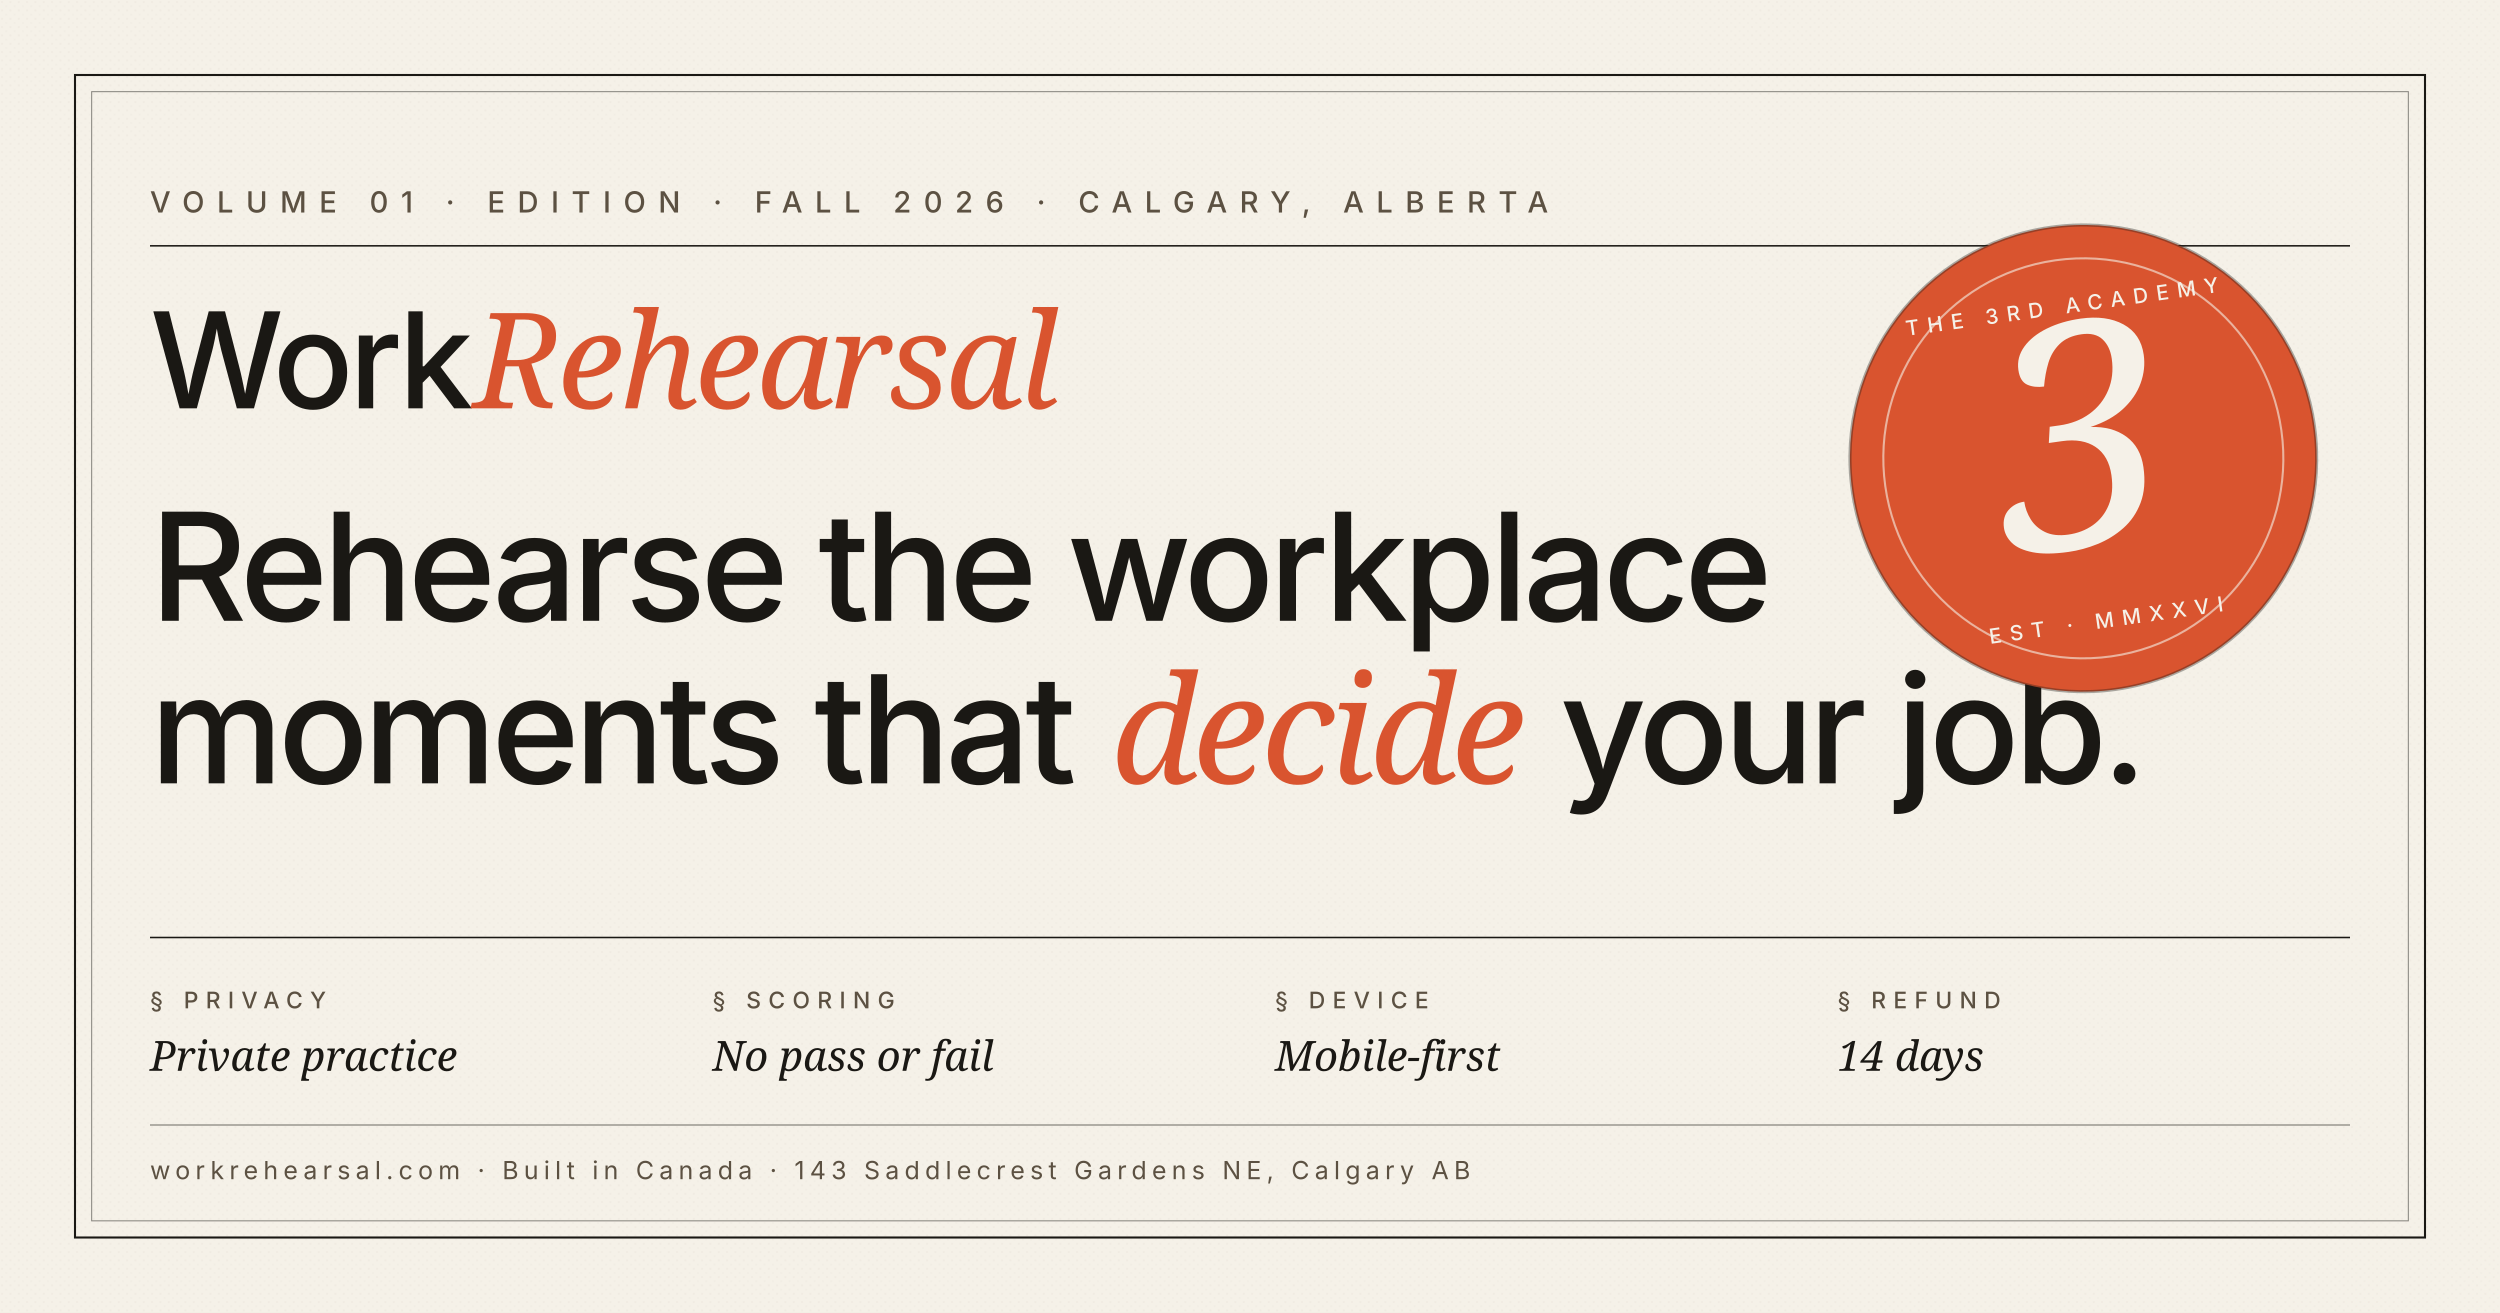
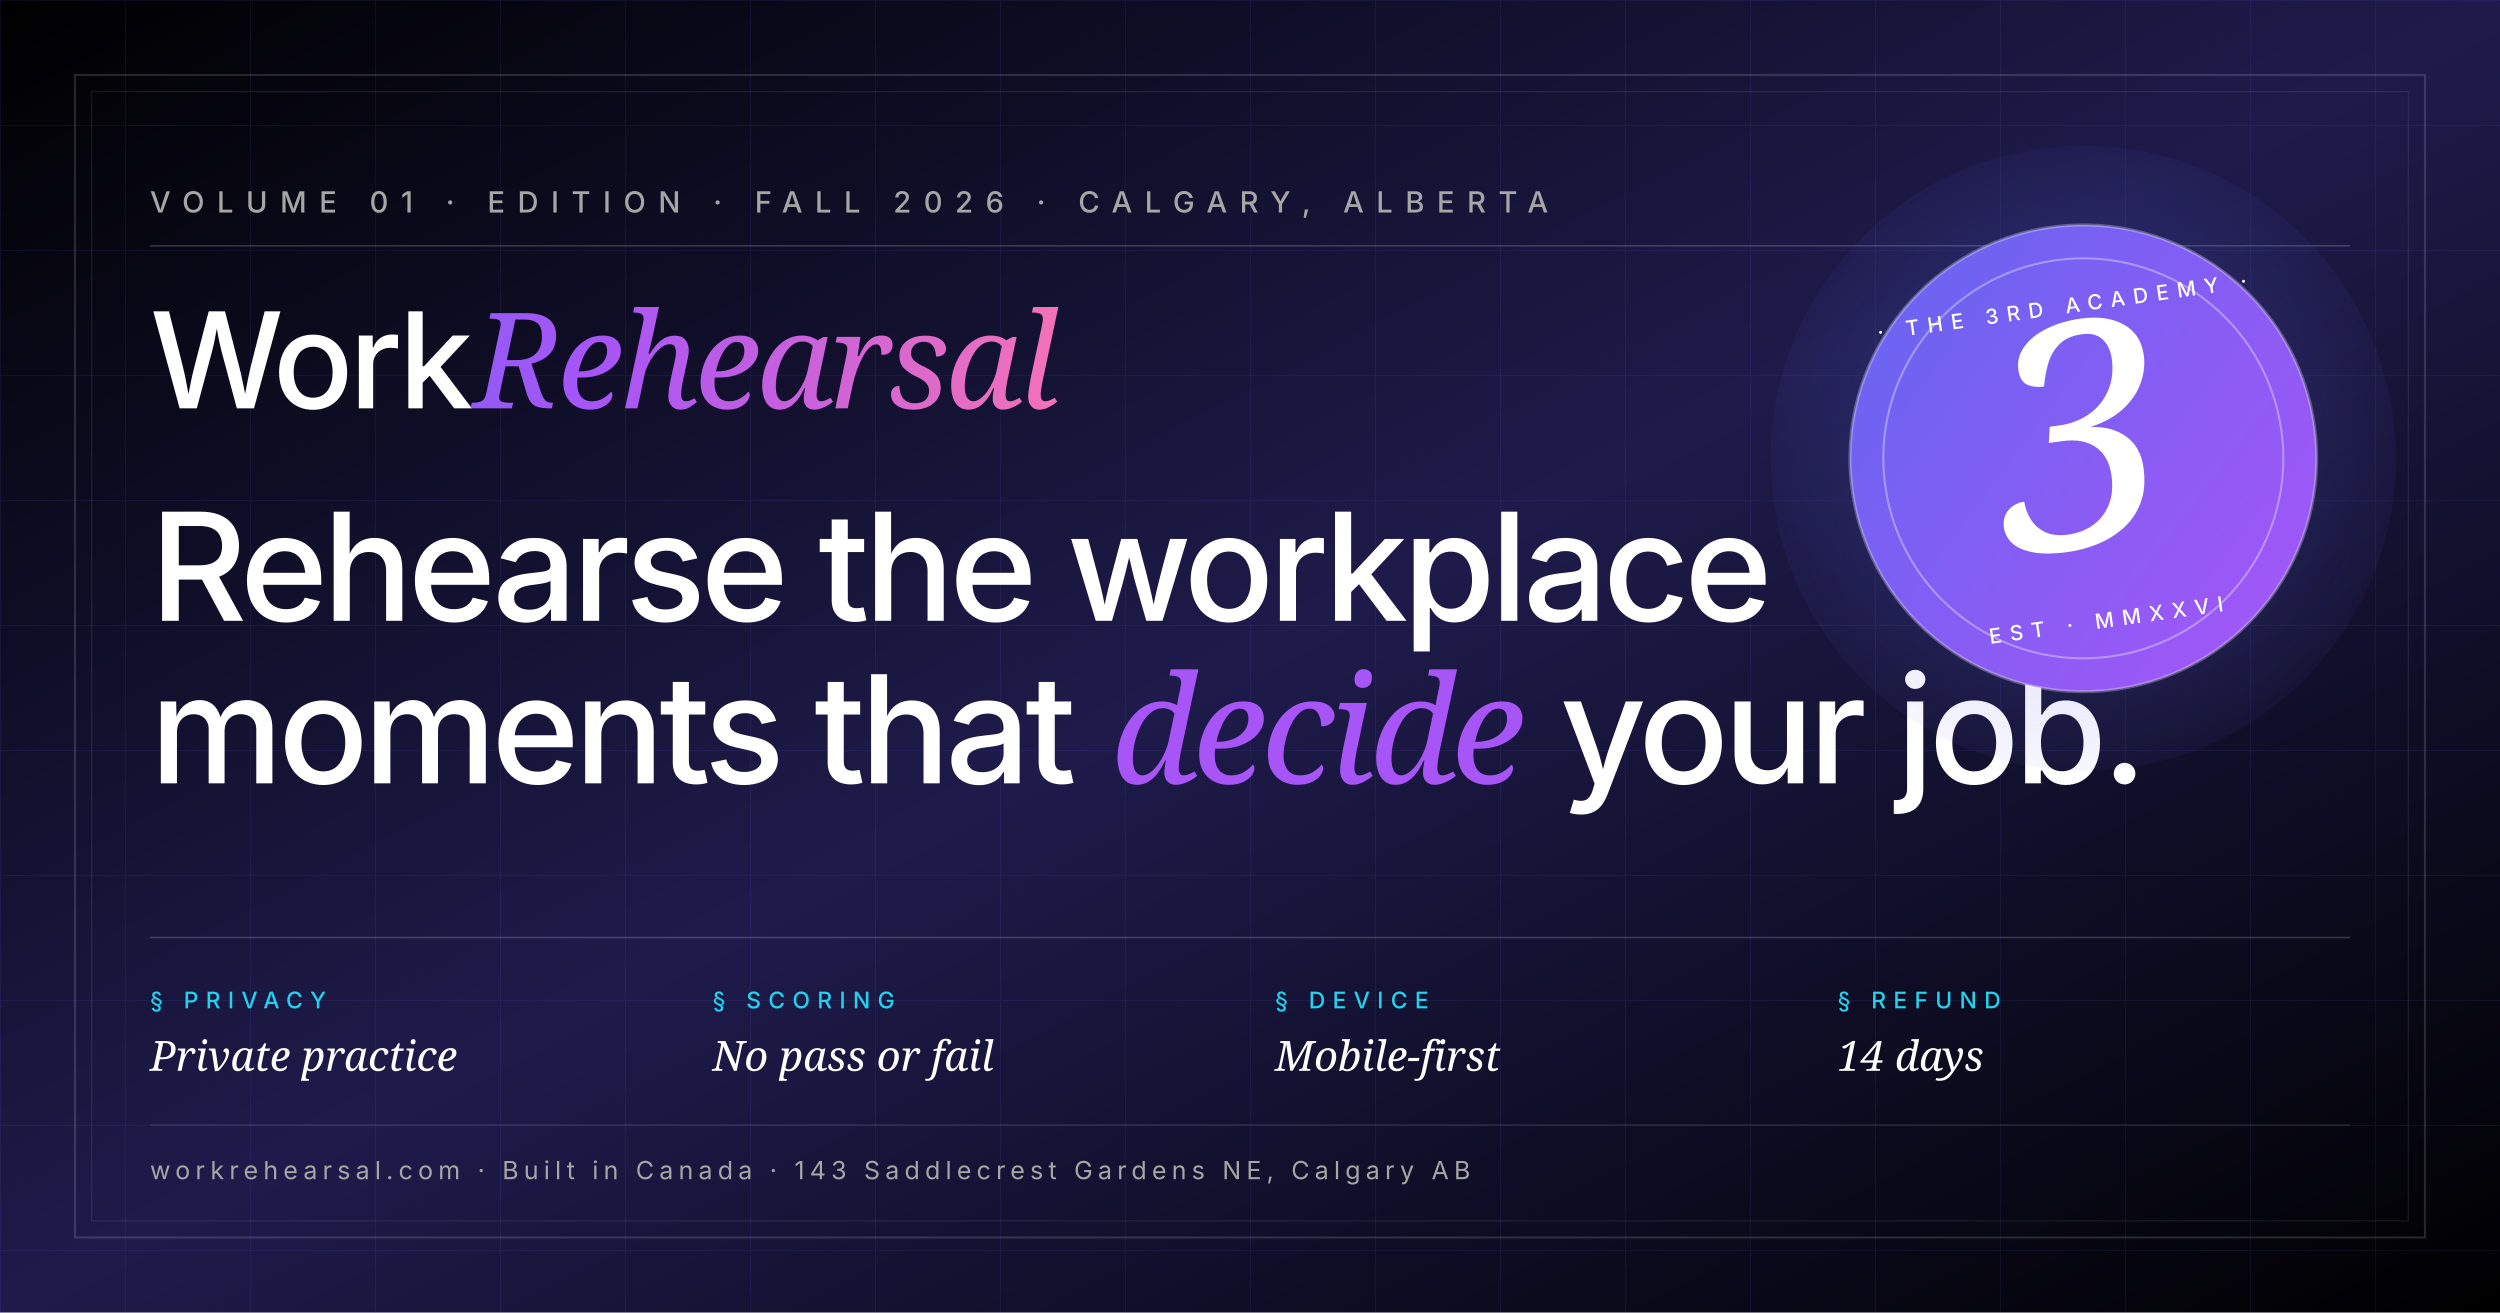
<svg xmlns="http://www.w3.org/2000/svg" viewBox="0 0 1200 630" width="1200" height="630">
  <defs>
-     <pattern id="grain" width="4" height="4" patternUnits="userSpaceOnUse">
-       <rect width="4" height="4" fill="#F5F1E8" />
-       <circle cx="1" cy="1" r="0.4" fill="#1A1814" opacity="0.045" />
-       <circle cx="3" cy="3" r="0.35" fill="#1A1814" opacity="0.035" />
+     <linearGradient id="hero" x1="0" x2="1" y1="0" y2="1">
+       <stop offset="0" stop-color="#000000" />
+       <stop offset="0.5" stop-color="#1E1B4B" />
+       <stop offset="1" stop-color="#000000" />
+     </linearGradient>
+     <linearGradient id="seal" x1="0" x2="1" y1="0" y2="1">
+       <stop offset="0" stop-color="#6366F1" />
+       <stop offset="1" stop-color="#A855F7" />
+     </linearGradient>
+     <linearGradient id="text" x1="0" x2="1" y1="0" y2="0">
+       <stop offset="0" stop-color="#6366F1" />
+       <stop offset="0.5" stop-color="#A855F7" />
+       <stop offset="1" stop-color="#F472B6" />
+     </linearGradient>
+     <pattern id="grid" width="60" height="60" patternUnits="userSpaceOnUse">
+       <path d="M 60 0 L 0 0 0 60" fill="none" stroke="#6366F1" stroke-width="1" opacity="0.10" />
    </pattern>
-     <linearGradient id="paperShade" x1="0" x2="0" y1="0" y2="1">
-       <stop offset="0" stop-color="#F7F2E7" />
-       <stop offset="1" stop-color="#EFE7D4" />
-     </linearGradient>
+     <radialGradient id="halo" cx="0.5" cy="0.5" r="0.6">
+       <stop offset="0" stop-color="#6366F1" stop-opacity="0.35" />
+       <stop offset="1" stop-color="#6366F1" stop-opacity="0" />
+     </radialGradient>
  </defs>
-   <rect width="1200" height="630" fill="url(#paperShade)" />
-   <rect width="1200" height="630" fill="url(#grain)" />
-   <rect x="36" y="36" width="1128" height="558" fill="none" stroke="#1A1814" stroke-width="1" />
-   <rect x="44" y="44" width="1112" height="542" fill="none" stroke="#1A1814" stroke-width="0.5" opacity="0.5" />
-   <g font-family="'Newsreader','Times New Roman',serif" fill="#1A1814">
-     <text x="72" y="102" font-size="14" letter-spacing="6" font-family="'Inter',sans-serif" font-weight="500" fill="#5C5142">VOLUME 01 · EDITION · FALL 2026 · CALGARY, ALBERTA</text>
+   <rect width="1200" height="630" fill="url(#hero)" />
+   <rect width="1200" height="630" fill="url(#grid)" />
+   <rect x="36" y="36" width="1128" height="558" fill="none" stroke="#FFFFFF" stroke-width="1" opacity="0.14" />
+   <rect x="44" y="44" width="1112" height="542" fill="none" stroke="#FFFFFF" stroke-width="0.5" opacity="0.10" />
+   <text x="72" y="102" font-size="14" letter-spacing="6" font-family="'Inter',sans-serif" font-weight="500" fill="#A6A6A6">VOLUME 01 · EDITION · FALL 2026 · CALGARY, ALBERTA</text>
+   <line x1="72" y1="118" x2="1128" y2="118" stroke="#FFFFFF" stroke-width="0.75" opacity="0.18" />
+   <text x="72" y="196" font-size="64" font-weight="500" font-family="'Inter',sans-serif" letter-spacing="-2" fill="#FFFFFF">Work<tspan font-family="'Newsreader',serif" font-style="italic" fill="url(#text)">Rehearsal</tspan>
+   </text>
+   <text x="72" y="298" font-size="72" font-weight="500" font-family="'Inter',sans-serif" letter-spacing="-2.5" fill="#FFFFFF">Rehearse the workplace</text>
+   <text x="72" y="376" font-size="72" font-weight="500" font-family="'Inter',sans-serif" letter-spacing="-2.5" fill="#FFFFFF">moments that <tspan font-family="'Newsreader',serif" font-style="italic" font-weight="400" fill="#A855F7">decide</tspan> your job.</text>
+   <g transform="translate(1000 220)">
+     <circle r="150" fill="url(#halo)" />
+     <g transform="rotate(-8)">
+       <circle r="112" fill="url(#seal)" />
+       <circle r="112" fill="none" stroke="#FFFFFF" stroke-width="1.5" opacity="0.28" />
+       <circle r="96" fill="none" stroke="#FFFFFF" stroke-width="1" opacity="0.35" />
+       <text text-anchor="middle" y="42" font-size="150" font-family="'Newsreader',serif" font-style="italic" font-weight="500" fill="#FFFFFF">3</text>
+       <text text-anchor="middle" y="-70" font-size="10" letter-spacing="4" font-family="'Inter',sans-serif" font-weight="500" fill="#FFFFFF">· THE 3RD ACADEMY ·</text>
+       <text text-anchor="middle" y="82" font-size="10" letter-spacing="4" font-family="'Inter',sans-serif" font-weight="500" fill="#FFFFFF">EST · MMXXVI</text>
+     </g>
  </g>
-   <line x1="72" y1="118" x2="1128" y2="118" stroke="#1A1814" stroke-width="0.75" />
-   <g font-family="'Newsreader','Times New Roman',serif" fill="#1A1814">
-     <text x="72" y="196" font-size="64" font-weight="500" font-family="'Inter',sans-serif" letter-spacing="-2">Work<tspan font-family="'Newsreader',serif" font-style="italic" fill="#D9542F">Rehearsal</tspan>
-     </text>
-   </g>
-   <g font-family="'Inter','Helvetica',sans-serif" fill="#1A1814">
-     <text x="72" y="298" font-size="72" font-weight="500" letter-spacing="-2.5">Rehearse the workplace</text>
-     <text x="72" y="376" font-size="72" font-weight="500" letter-spacing="-2.5">moments that <tspan font-family="'Newsreader',serif" font-style="italic" font-weight="400" fill="#D9542F">decide</tspan> your job.</text>
-   </g>
-   <g transform="translate(1000 220) rotate(-8)">
-     <circle r="112" fill="#D9542F" />
-     <circle r="112" fill="none" stroke="#1A1814" stroke-width="1.5" opacity="0.35" />
-     <circle r="96" fill="none" stroke="#F5F1E8" stroke-width="1" opacity="0.6" />
-     <text text-anchor="middle" y="42" font-size="150" font-family="'Newsreader',serif" font-style="italic" font-weight="500" fill="#F5F1E8">3</text>
-     <text text-anchor="middle" y="-70" font-size="10" letter-spacing="4" font-family="'Inter',sans-serif" font-weight="500" fill="#F5F1E8">· THE 3RD ACADEMY ·</text>
-     <text text-anchor="middle" y="82" font-size="10" letter-spacing="4" font-family="'Inter',sans-serif" font-weight="500" fill="#F5F1E8">EST · MMXXVI</text>
-   </g>
-   <g font-family="'Inter',sans-serif" fill="#1A1814">
-     <line x1="72" y1="450" x2="1128" y2="450" stroke="#1A1814" stroke-width="0.75" />
+   <line x1="72" y1="450" x2="1128" y2="450" stroke="#FFFFFF" stroke-width="0.75" opacity="0.18" />
+   <g font-family="'Inter',sans-serif">
    <g transform="translate(72 484)">
-       <text font-size="11" letter-spacing="3.5" font-weight="500" fill="#5C5142">§ PRIVACY</text>
-       <text y="30" font-size="20" font-family="'Newsreader',serif" font-style="italic">Private practice</text>
+       <text font-size="11" letter-spacing="3.5" font-weight="500" fill="#22D3EE">§ PRIVACY</text>
+       <text y="30" font-size="20" font-family="'Newsreader',serif" font-style="italic" fill="#FFFFFF">Private practice</text>
    </g>
    <g transform="translate(342 484)">
-       <text font-size="11" letter-spacing="3.5" font-weight="500" fill="#5C5142">§ SCORING</text>
-       <text y="30" font-size="20" font-family="'Newsreader',serif" font-style="italic">No pass or fail</text>
+       <text font-size="11" letter-spacing="3.5" font-weight="500" fill="#22D3EE">§ SCORING</text>
+       <text y="30" font-size="20" font-family="'Newsreader',serif" font-style="italic" fill="#FFFFFF">No pass or fail</text>
    </g>
    <g transform="translate(612 484)">
-       <text font-size="11" letter-spacing="3.5" font-weight="500" fill="#5C5142">§ DEVICE</text>
-       <text y="30" font-size="20" font-family="'Newsreader',serif" font-style="italic">Mobile-first</text>
+       <text font-size="11" letter-spacing="3.5" font-weight="500" fill="#22D3EE">§ DEVICE</text>
+       <text y="30" font-size="20" font-family="'Newsreader',serif" font-style="italic" fill="#FFFFFF">Mobile-first</text>
    </g>
    <g transform="translate(882 484)">
-       <text font-size="11" letter-spacing="3.5" font-weight="500" fill="#5C5142">§ REFUND</text>
-       <text y="30" font-size="20" font-family="'Newsreader',serif" font-style="italic">14 days</text>
+       <text font-size="11" letter-spacing="3.5" font-weight="500" fill="#22D3EE">§ REFUND</text>
+       <text y="30" font-size="20" font-family="'Newsreader',serif" font-style="italic" fill="#FFFFFF">14 days</text>
    </g>
-     <line x1="72" y1="540" x2="1128" y2="540" stroke="#1A1814" stroke-width="0.5" opacity="0.6" />
-     <text x="72" y="566" font-size="12" letter-spacing="2.5" fill="#5C5142">workrehearsal.com  ·  Built in Canada  ·  143 Saddlecrest Gardens NE, Calgary AB</text>
  </g>
+   <line x1="72" y1="540" x2="1128" y2="540" stroke="#FFFFFF" stroke-width="0.5" opacity="0.15" />
+   <text x="72" y="566" font-family="'Inter',sans-serif" font-size="12" letter-spacing="2.5" fill="#A6A6A6">workrehearsal.com  ·  Built in Canada  ·  143 Saddlecrest Gardens NE, Calgary AB</text>
</svg>
